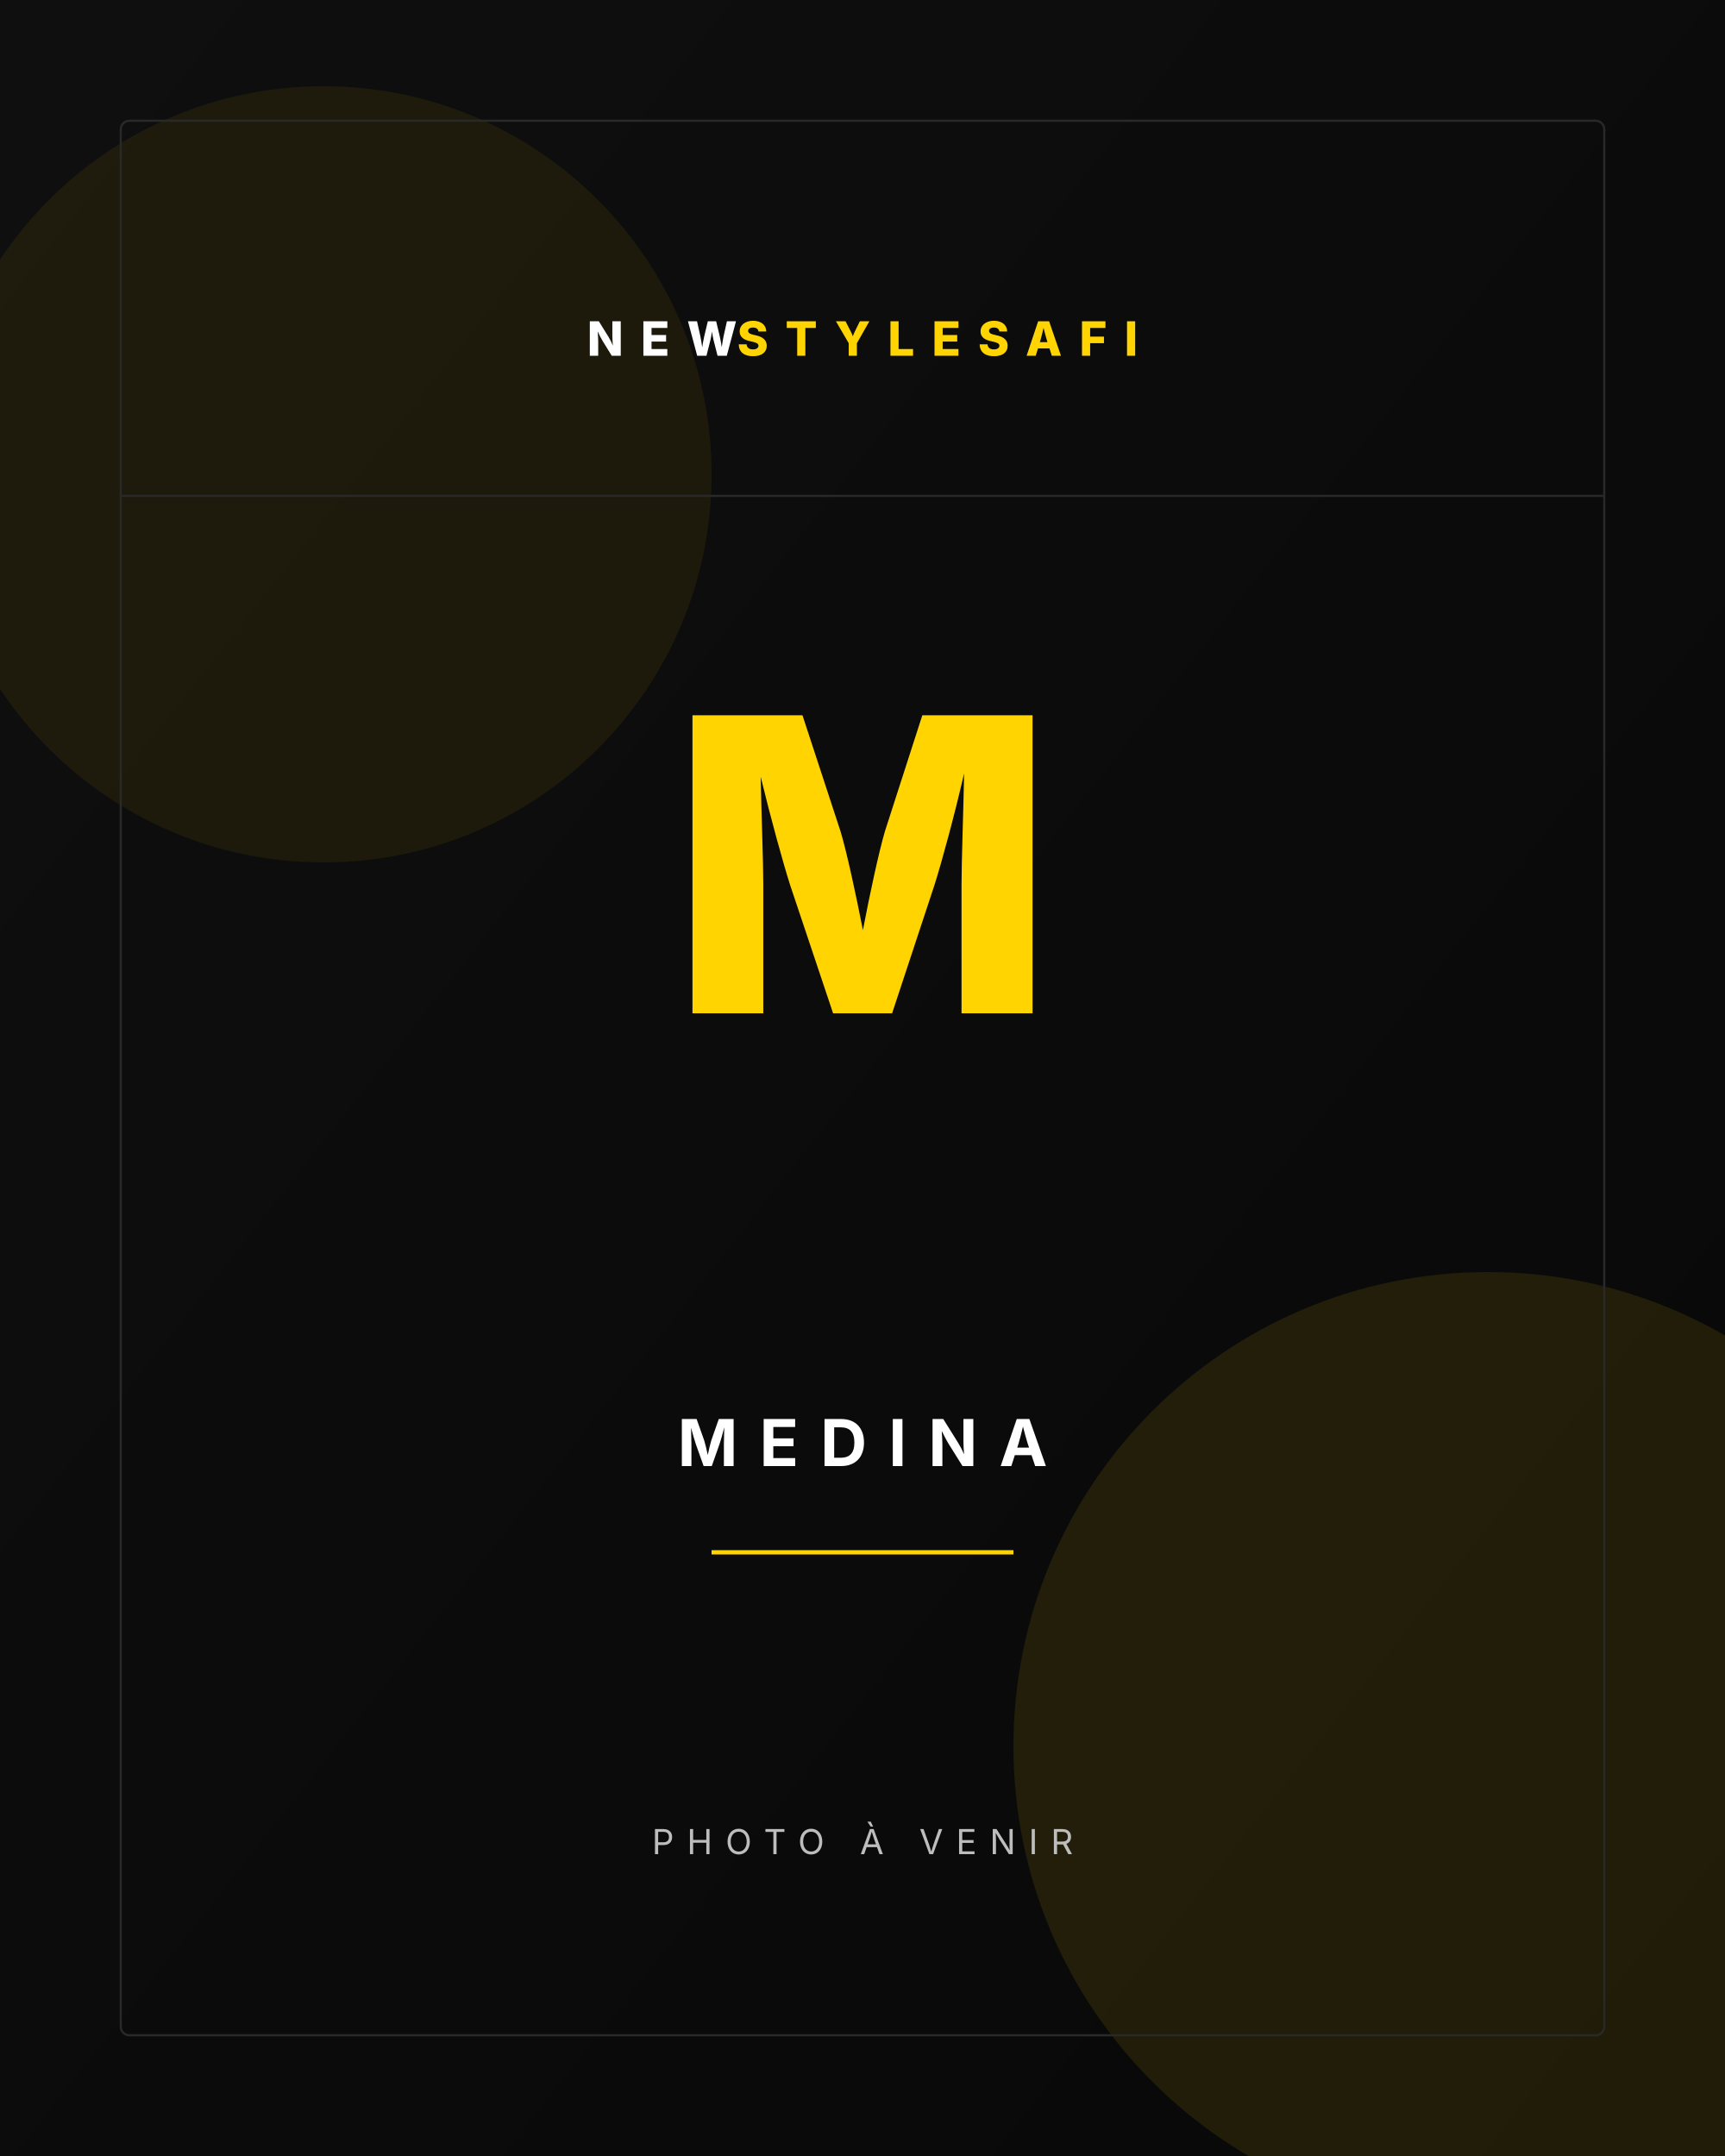
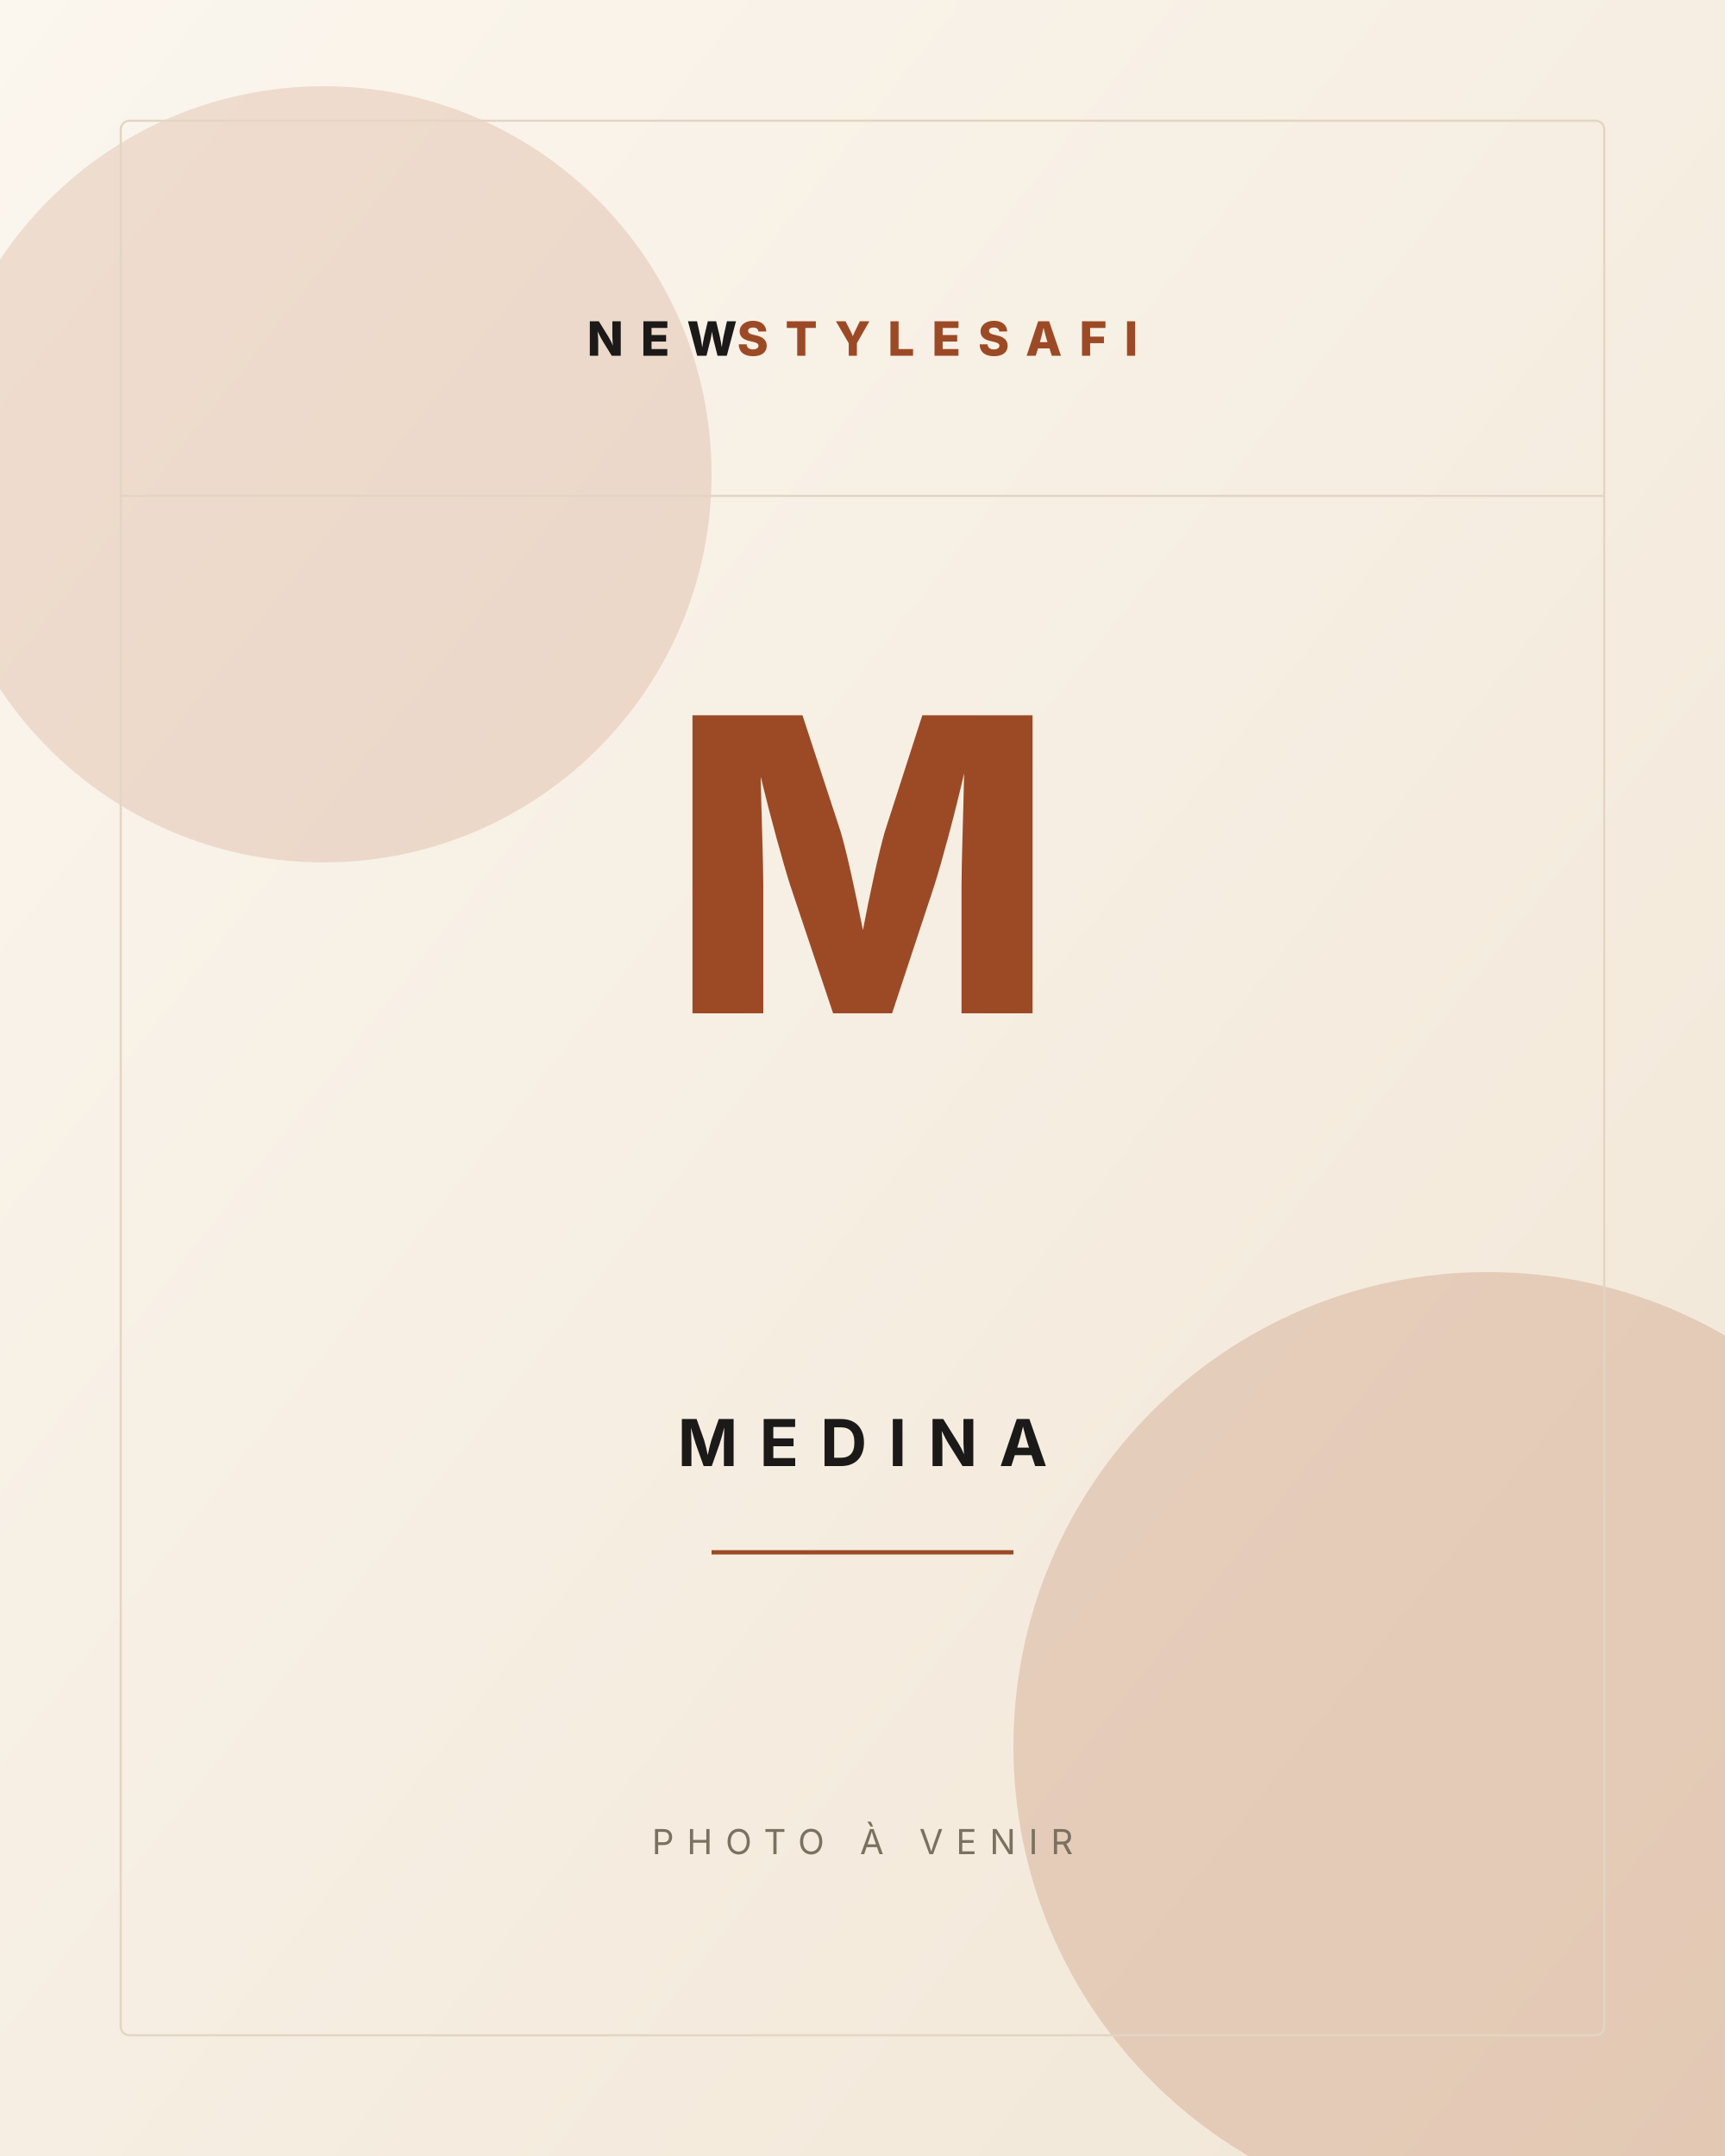
<svg xmlns="http://www.w3.org/2000/svg" viewBox="0 0 800 1000" role="img" aria-label="Visuel de démonstration — Medina">
  <defs>
    <linearGradient id="bg" x1="0" y1="0" x2="1" y2="1">
-       <stop offset="0" stop-color="#0F0F0F" />
-       <stop offset="1" stop-color="#080808" />
+       <stop offset="0" stop-color="#FBF6EE" />
+       <stop offset="1" stop-color="#F1E6D6" />
    </linearGradient>
  </defs>
  <rect width="800" height="1000" fill="url(#bg)" />
-   <circle cx="150" cy="220" r="180" fill="#FFD400" opacity="0.07" />
-   <circle cx="690" cy="810" r="220" fill="#FFD400" opacity="0.10" />
-   <rect x="56" y="56" width="688" height="888" rx="4" fill="none" stroke="#292929" />
-   <line x1="56" y1="230" x2="744" y2="230" stroke="#292929" />
-   <text x="400" y="165" text-anchor="middle" font-family="system-ui, -apple-system, 'Segoe UI', sans-serif" font-size="22" font-weight="800" letter-spacing="8" fill="#FFFFFF">NEW<tspan fill="#FFD400">STYLESAFI</tspan>
+   <circle cx="150" cy="220" r="180" fill="#A9552F" opacity="0.16" />
+   <circle cx="690" cy="810" r="220" fill="#A9552F" opacity="0.20" />
+   <rect x="56" y="56" width="688" height="888" rx="4" fill="none" stroke="#E3D5C3" />
+   <line x1="56" y1="230" x2="744" y2="230" stroke="#E3D5C3" />
+   <text x="400" y="165" text-anchor="middle" font-family="system-ui, -apple-system, 'Segoe UI', sans-serif" font-size="22" font-weight="800" letter-spacing="8" fill="#1B1A18">NEW<tspan fill="#9C4A26">STYLESAFI</tspan>
  </text>
-   <text x="400" y="470" text-anchor="middle" font-family="system-ui, -apple-system, 'Segoe UI', sans-serif" font-size="190" font-weight="800" fill="#FFD400">M</text>
-   <text x="400" y="680" text-anchor="middle" font-family="system-ui, -apple-system, 'Segoe UI', sans-serif" font-size="30" font-weight="700" letter-spacing="10" fill="#FFFFFF">MEDINA</text>
-   <line x1="330" y1="680" x2="470" y2="680" stroke="#FFD400" stroke-width="2" transform="translate(0 40)" />
-   <text x="400" y="860" text-anchor="middle" font-family="system-ui, -apple-system, 'Segoe UI', sans-serif" font-size="16" letter-spacing="6" fill="#BDBDBD">PHOTO À VENIR</text>
+   <text x="400" y="470" text-anchor="middle" font-family="system-ui, -apple-system, 'Segoe UI', sans-serif" font-size="190" font-weight="800" fill="#9C4A26">M</text>
+   <text x="400" y="680" text-anchor="middle" font-family="system-ui, -apple-system, 'Segoe UI', sans-serif" font-size="30" font-weight="700" letter-spacing="10" fill="#1B1A18">MEDINA</text>
+   <line x1="330" y1="680" x2="470" y2="680" stroke="#9C4A26" stroke-width="2" transform="translate(0 40)" />
+   <text x="400" y="860" text-anchor="middle" font-family="system-ui, -apple-system, 'Segoe UI', sans-serif" font-size="16" letter-spacing="6" fill="#7A7160">PHOTO À VENIR</text>
</svg>
